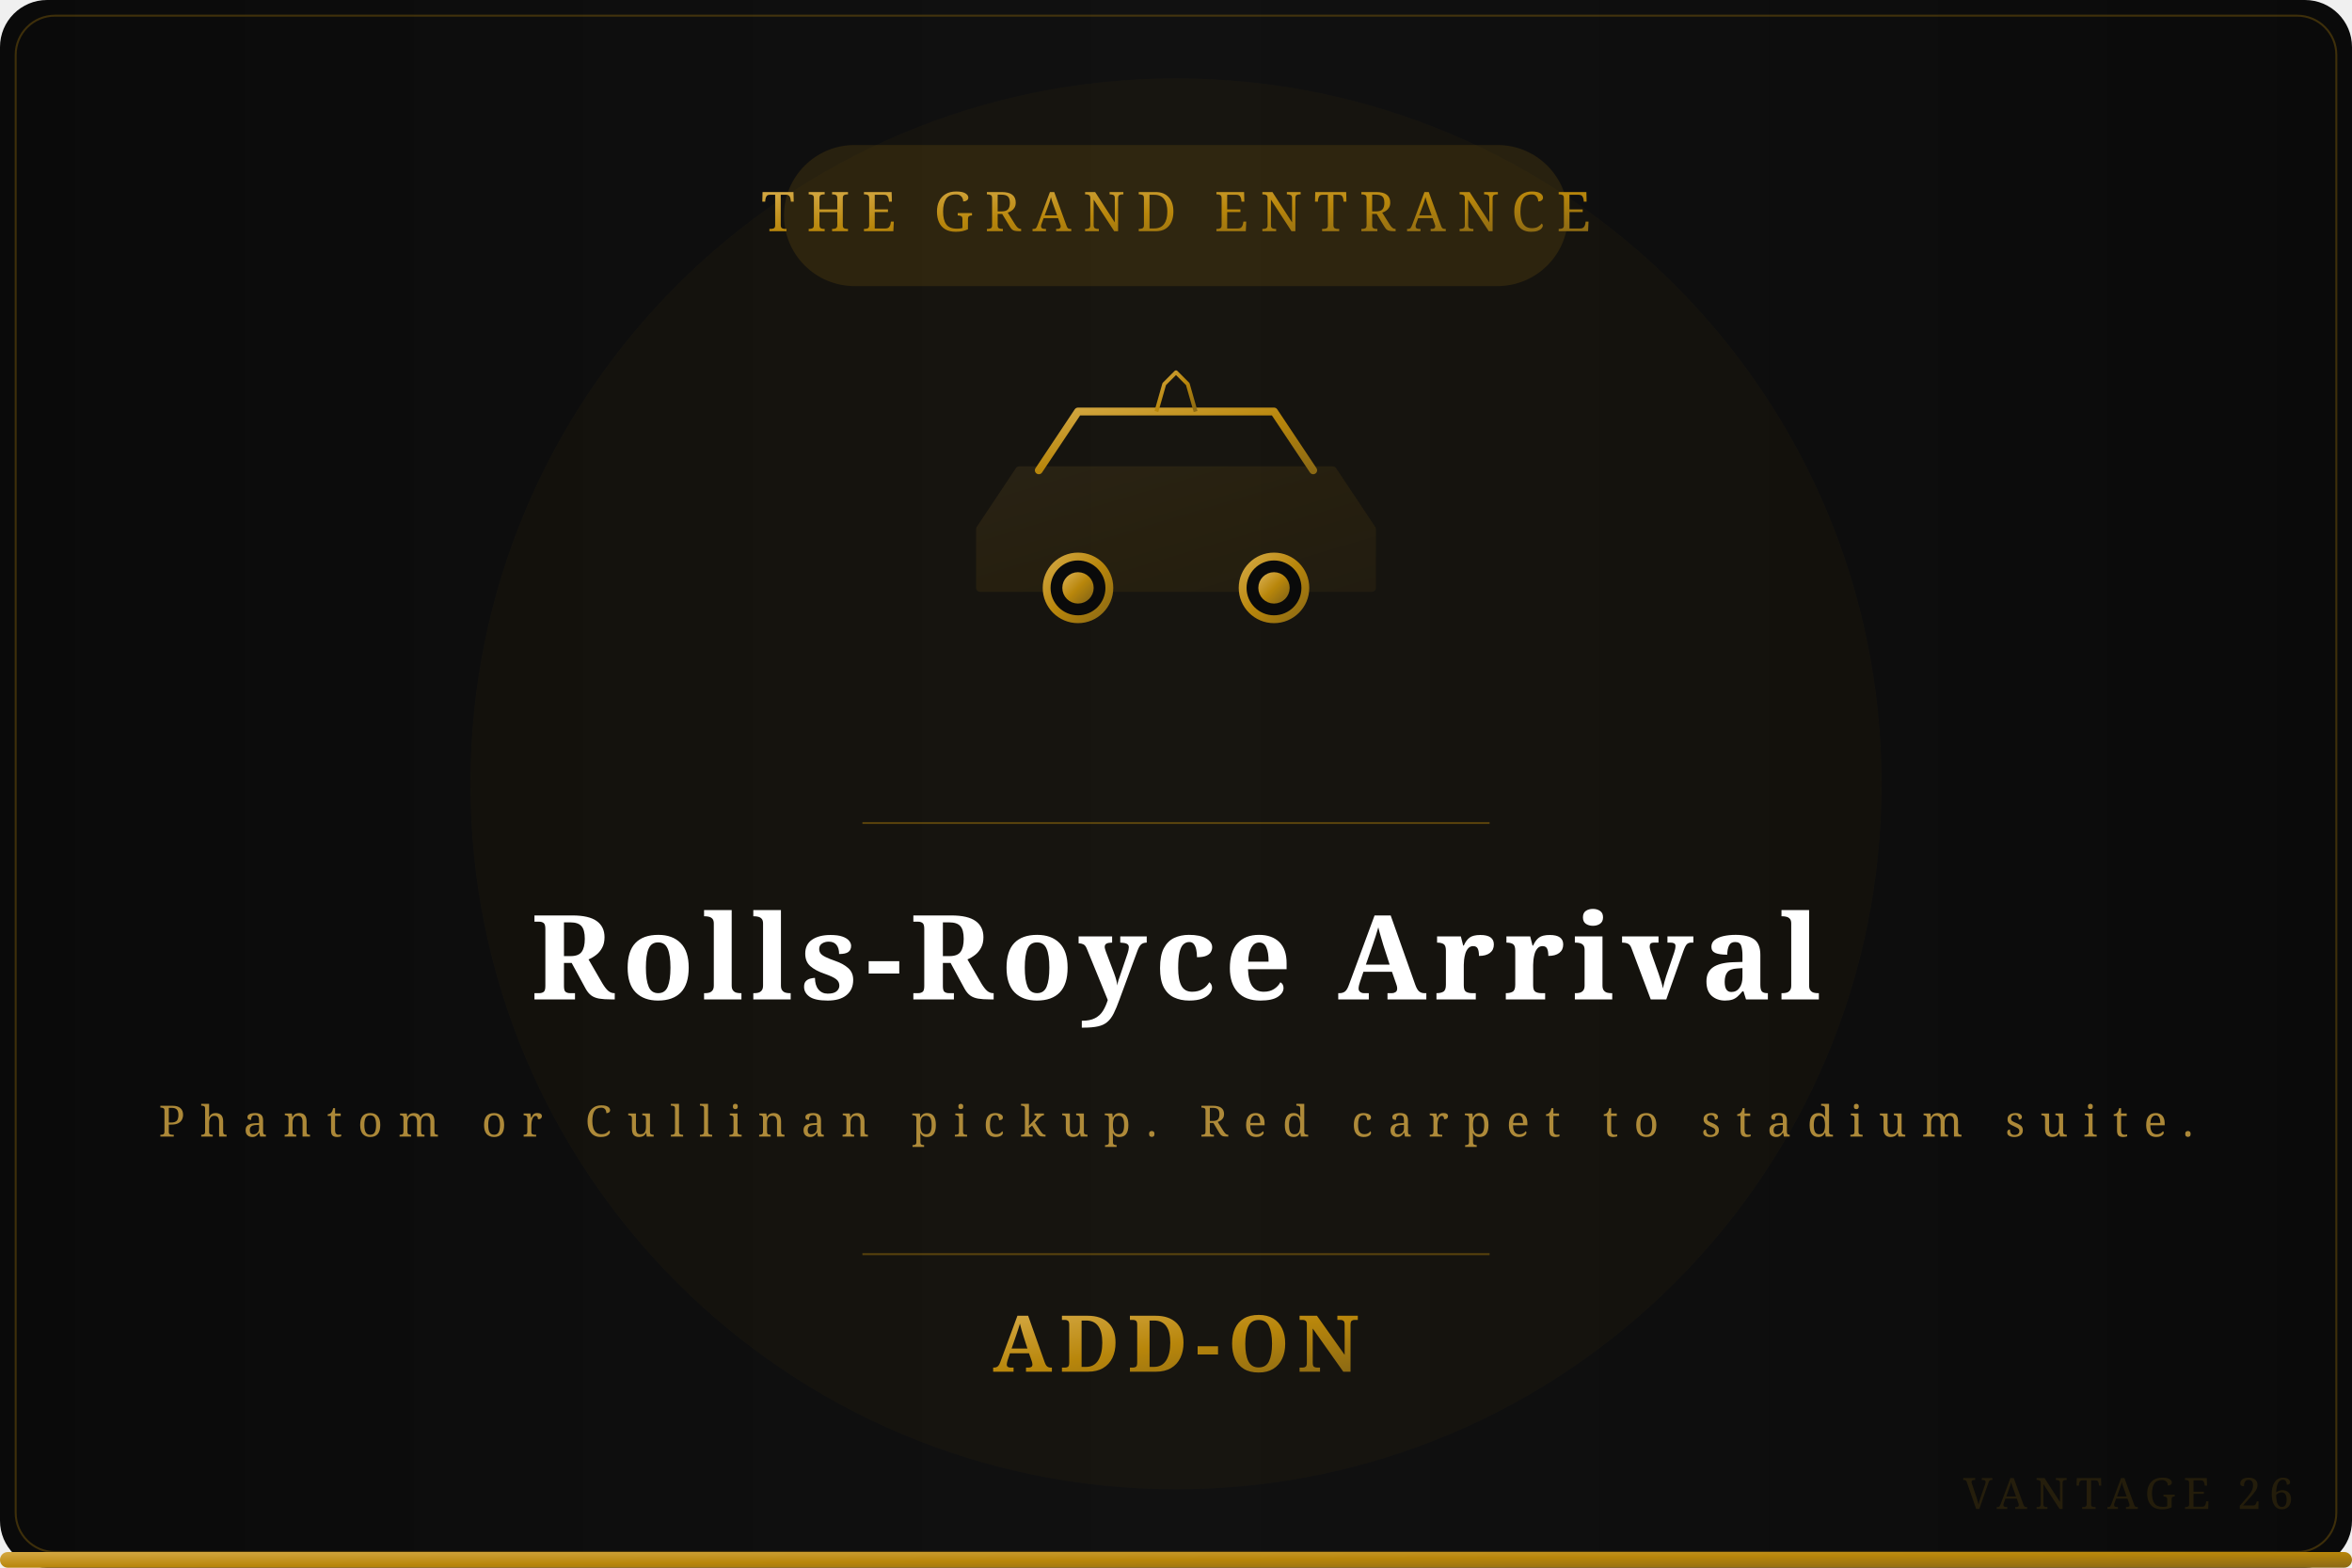
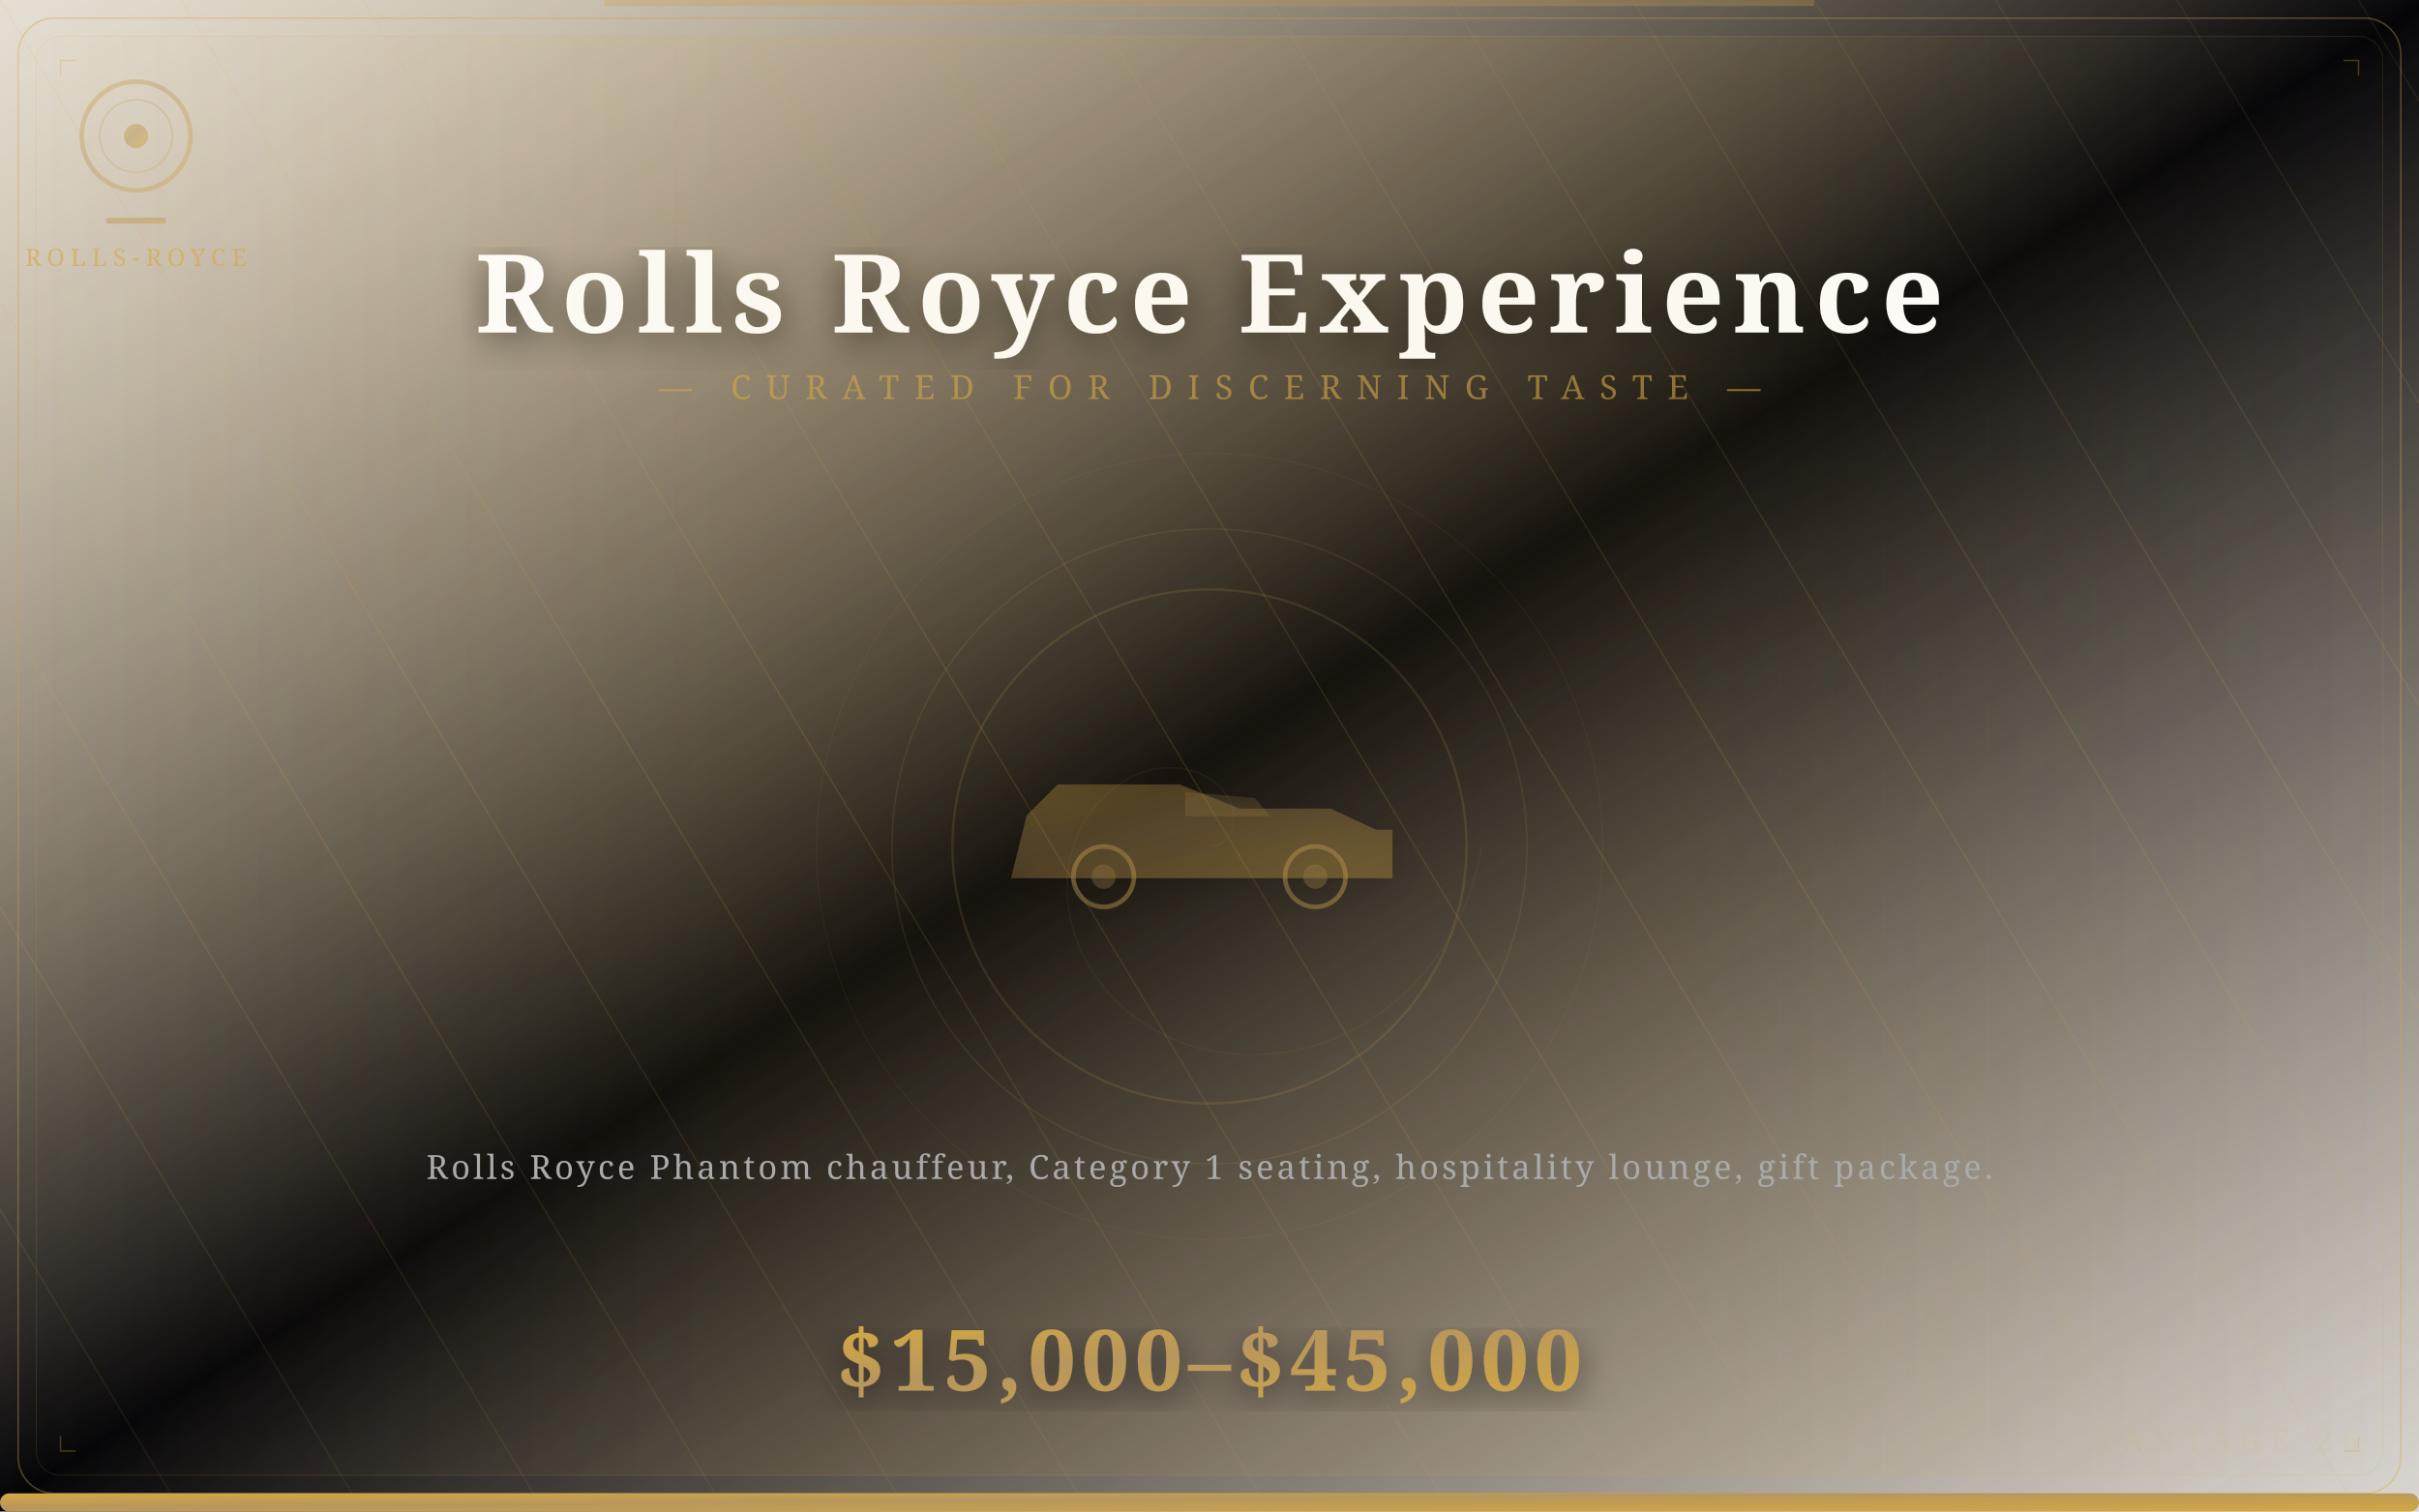
- <svg xmlns="http://www.w3.org/2000/svg" viewBox="0 0 600 400" width="600" height="400">
+ <svg xmlns="http://www.w3.org/2000/svg" viewBox="0 0 800 500" width="800" height="500">
  <defs>
-     <linearGradient id="goldGrad" x1="0%" y1="0%" x2="100%" y2="100%">
+     <linearGradient id="bg" x1="0%" y1="0%" x2="100%" y2="100%">
+       <stop offset="0%" stop-color="#B8965C30" />
+       <stop offset="50%" stop-color="#050508" />
+       <stop offset="100%" stop-color="#5A402025" />
+     </linearGradient>
+     <linearGradient id="acc" x1="0%" y1="0%" x2="100%" y2="100%">
      <stop offset="0%" stop-color="#D4A843" />
-       <stop offset="50%" stop-color="#B8860B" />
-       <stop offset="100%" stop-color="#8B6914" />
-     </linearGradient>
-     <linearGradient id="bgGrad" x1="0%" y1="0%" x2="100%" y2="0%">
-       <stop offset="0%" stop-color="#0A0A0A" />
-       <stop offset="50%" stop-color="#111" />
-       <stop offset="100%" stop-color="#0A0A0A" />
-     </linearGradient>
-     <linearGradient id="cardGrad" x1="0%" y1="0%" x2="0%" y2="100%">
-       <stop offset="0%" stop-color="#222" />
-       <stop offset="100%" stop-color="#111" />
-     </linearGradient>
-     <linearGradient id="silverGrad" x1="0%" y1="0%" x2="100%" y2="100%">
-       <stop offset="0%" stop-color="#C0C0C0" />
-       <stop offset="50%" stop-color="#A9A9A9" />
-       <stop offset="100%" stop-color="#808080" />
+       <stop offset="40%" stop-color="#B8965C" />
+       <stop offset="100%" stop-color="#D4A843" />
    </linearGradient>
    <filter id="glow">
-       <feGaussianBlur stdDeviation="3" result="blur" />
+       <feGaussianBlur stdDeviation="4" result="b" />
      <feMerge>
-         <feMergeNode in="blur" />
+         <feMergeNode in="b" />
        <feMergeNode in="SourceGraphic" />
      </feMerge>
    </filter>
-     <filter id="shadow">
-       <feDropShadow dx="0" dy="2" stdDeviation="4" flood-color="#000" flood-opacity="0.5" />
+     <filter id="sh">
+       <feDropShadow dx="0" dy="3" stdDeviation="6" flood-color="#000" flood-opacity="0.6" />
    </filter>
+     <linearGradient id="sheen" x1="0%" y1="0%" x2="100%" y2="0%">
+       <stop offset="0%" stop-color="#D4A843" stop-opacity="0" />
+       <stop offset="30%" stop-color="#D4A843" stop-opacity="0.08" />
+       <stop offset="70%" stop-color="#D4A843" stop-opacity="0.08" />
+       <stop offset="100%" stop-color="#D4A843" stop-opacity="0" />
+     </linearGradient>
+     <linearGradient id="diag" x1="0%" y1="0%" x2="100%" y2="100%">
+       <stop offset="0%" stop-color="#D4A843" stop-opacity="0.08" />
+       <stop offset="50%" stop-color="#D4A843" stop-opacity="0.15" />
+       <stop offset="100%" stop-color="#D4A843" stop-opacity="0.08" />
+     </linearGradient>
+     <linearGradient id="fGrad" x1="0%" y1="0%" x2="0%" y2="100%">
+       <stop offset="0%" stop-color="#181822" />
+       <stop offset="100%" stop-color="#0E0E14" />
+     </linearGradient>
+     <pattern id="ornate" x="0" y="0" width="80" height="80" patternUnits="userSpaceOnUse">
+       <path d="M0,40 L40,0 L80,40 L40,80 Z" fill="none" stroke="D4A843" stroke-width="0.3" opacity="0.06" />
+       <circle cx="40" cy="40" r="8" fill="none" stroke="D4A843" stroke-width="0.3" opacity="0.06" />
+       <circle cx="0" cy="0" r="4" fill="none" stroke="D4A843" stroke-width="0.2" opacity="0.06" />
+       <circle cx="80" cy="0" r="4" fill="none" stroke="D4A843" stroke-width="0.2" opacity="0.06" />
+       <circle cx="0" cy="80" r="4" fill="none" stroke="D4A843" stroke-width="0.2" opacity="0.06" />
+       <circle cx="80" cy="80" r="4" fill="none" stroke="D4A843" stroke-width="0.2" opacity="0.06" />
+     </pattern>
  </defs>
-   <rect width="600" height="400" fill="url(#bgGrad)" rx="12" />
-   <rect x="4" y="4" width="592" height="392" fill="none" stroke="#B8860B" stroke-width="0.5" rx="10" opacity="0.3" />
-   <circle cx="300" cy="200" r="180" fill="#B8860B" opacity="0.04" />
-   <rect x="200" y="37" width="200" height="36" rx="18" fill="#B8860B" opacity="0.15" />
-   <text x="300" y="59" text-anchor="middle" font-family="Georgia,serif" font-size="14" fill="url(#goldGrad)" letter-spacing="3">THE GRAND ENTRANCE</text>
-   <g transform="translate(300,140) scale(1.0)" fill="none" stroke="url(#goldGrad)" stroke-width="2" stroke-linejoin="round">
-     <path d="M-50,-5 L-40,-20 L40,-20 L50,-5 L50,10 L-50,10 Z" fill="url(#goldGrad)" opacity="0.1" />
-     <path d="M-35,-20 L-25,-35 L25,-35 L35,-20" stroke-linecap="round" />
-     <line x1="-35" y1="-20" x2="-20" y2="-20" stroke-width="1" />
-     <line x1="20" y1="-20" x2="35" y2="-20" stroke-width="1" />
-     <circle cx="-25" cy="10" r="8" fill="#0A0A0A" stroke="url(#goldGrad)" />
-     <circle cx="-25" cy="10" r="3" fill="url(#goldGrad)" />
-     <circle cx="25" cy="10" r="8" fill="#0A0A0A" stroke="url(#goldGrad)" />
-     <circle cx="25" cy="10" r="3" fill="url(#goldGrad)" />
-     <path d="M-5,-35 L-3,-42 L0,-45 L3,-42 L5,-35" stroke-width="1" />
+   <rect width="800" height="500" fill="url(#bg)" />
+   <rect width="800" height="500" fill="url(#ornate)" />
+   <line x1="-300" y1="0" x2="0" y2="500" stroke="url(#diag)" stroke-width="0.5" />
+   <line x1="-240" y1="0" x2="60" y2="500" stroke="url(#diag)" stroke-width="0.5" />
+   <line x1="-180" y1="0" x2="120" y2="500" stroke="url(#diag)" stroke-width="0.5" />
+   <line x1="-120" y1="0" x2="180" y2="500" stroke="url(#diag)" stroke-width="0.5" />
+   <line x1="-60" y1="0" x2="240" y2="500" stroke="url(#diag)" stroke-width="0.5" />
+   <line x1="0" y1="0" x2="300" y2="500" stroke="url(#diag)" stroke-width="0.5" />
+   <line x1="60" y1="0" x2="360" y2="500" stroke="url(#diag)" stroke-width="0.5" />
+   <line x1="120" y1="0" x2="420" y2="500" stroke="url(#diag)" stroke-width="0.5" />
+   <line x1="180" y1="0" x2="480" y2="500" stroke="url(#diag)" stroke-width="0.5" />
+   <line x1="240" y1="0" x2="540" y2="500" stroke="url(#diag)" stroke-width="0.5" />
+   <line x1="300" y1="0" x2="600" y2="500" stroke="url(#diag)" stroke-width="0.5" />
+   <line x1="360" y1="0" x2="660" y2="500" stroke="url(#diag)" stroke-width="0.5" />
+   <line x1="420" y1="0" x2="720" y2="500" stroke="url(#diag)" stroke-width="0.5" />
+   <line x1="480" y1="0" x2="780" y2="500" stroke="url(#diag)" stroke-width="0.5" />
+   <line x1="540" y1="0" x2="840" y2="500" stroke="url(#diag)" stroke-width="0.5" />
+   <line x1="600" y1="0" x2="900" y2="500" stroke="url(#diag)" stroke-width="0.5" />
+   <line x1="660" y1="0" x2="960" y2="500" stroke="url(#diag)" stroke-width="0.5" />
+   <line x1="720" y1="0" x2="1020" y2="500" stroke="url(#diag)" stroke-width="0.5" />
+   <line x1="780" y1="0" x2="1080" y2="500" stroke="url(#diag)" stroke-width="0.5" />
+   <line x1="840" y1="0" x2="1140" y2="500" stroke="url(#diag)" stroke-width="0.5" />
+   <line x1="900" y1="0" x2="1200" y2="500" stroke="url(#diag)" stroke-width="0.5" />
+   <line x1="960" y1="0" x2="1260" y2="500" stroke="url(#diag)" stroke-width="0.5" />
+   <line x1="1020" y1="0" x2="1320" y2="500" stroke="url(#diag)" stroke-width="0.5" />
+   <line x1="1080" y1="0" x2="1380" y2="500" stroke="url(#diag)" stroke-width="0.5" />
+   <line x1="1140" y1="0" x2="1440" y2="500" stroke="url(#diag)" stroke-width="0.5" />
+   <rect x="6" y="6" width="788" height="488" rx="12" fill="none" stroke="url(#acc)" stroke-width="0.5" opacity="0.4" />
+   <rect x="12" y="12" width="776" height="476" rx="8" fill="none" stroke="#D4A843" stroke-width="0.3" opacity="0.15" />
+   <rect x="0" y="494" width="800" height="6" fill="url(#acc)" rx="3" />
+   <rect x="200" y="0" width="400" height="2" fill="url(#acc)" opacity="0.3" />
+   <circle cx="45" cy="45" r="18" fill="none" stroke="url(#acc)" stroke-width="1.5" opacity="0.4" />
+   <circle cx="45" cy="45" r="12" fill="none" stroke="url(#acc)" stroke-width="0.5" opacity="0.3" />
+   <circle cx="45" cy="45" r="4" fill="url(#acc)" opacity="0.5" />
+   <rect x="35" y="72" width="20" height="2" fill="url(#acc)" opacity="0.5" rx="1" />
+   <text x="45" y="88" text-anchor="middle" font-family="Georgia,serif" font-size="8" fill="#D4A843" letter-spacing="2" opacity="0.6">ROLLS-ROYCE</text>
+   <text x="400" y="110" text-anchor="middle" font-family="'Playfair Display',Georgia,serif" font-size="36" fill="#FFFFFF" font-weight="700" letter-spacing="3" filter="url(#sh)">Rolls Royce Experience</text>
+   <text x="400" y="132" text-anchor="middle" font-family="Georgia,serif" font-size="11" fill="#D4A843" letter-spacing="5" opacity="0.6">— CURATED FOR DISCERNING TASTE —</text>
+   <circle cx="400" cy="280" r="130" fill="none" stroke="url(#acc)" stroke-width="0.3" opacity="0.08" />
+   <circle cx="400" cy="280" r="105" fill="none" stroke="url(#acc)" stroke-width="0.5" opacity="0.12" />
+   <circle cx="400" cy="280" r="85" fill="none" stroke="url(#acc)" stroke-width="0.8" opacity="0.15" />
+   <path d="M490.0,280.0 L489.2,284.5 L488.1,288.8 L486.9,293.1 L485.4,297.3 L483.7,301.4 L481.9,305.3 L479.8,309.1 L477.6,312.8 L475.2,316.3 L472.7,319.7 L470.0,322.9 L467.2,326.0 L464.2,328.8 L461.2,331.5 L458.0,334.0 L454.7,336.3 L451.4,338.5 L447.9,340.4 L444.4,342.1 L440.9,343.7 L437.3,345.0 L433.7,346.2 L430.0,347.1 L426.4,347.9 L422.7,348.4 L419.1,348.8 L415.5,348.9 L411.9,348.9 L408.3,348.7 L404.8,348.3 L401.4,347.8 L398.0,347.0 L394.8,346.1 L391.5,345.1 L388.4,343.9 L385.4,342.5 L382.5,341.0 L379.7,339.4 L377.0,337.6 L374.5,335.8 L372.0,333.8 L369.8,331.7 L367.6,329.5 L365.6,327.3 L363.7,324.9 L362.0,322.5 L360.4,320.1 L359.0,317.6 L357.7,315.0 L356.6,312.4 L355.6,309.8 L354.8,307.2 L354.1,304.6 L353.6,301.9 L353.2,299.3 L353.0,296.7 L352.9,294.1 L353.0,291.6 L353.2,289.1 L353.5,286.6 L353.9,284.2 L354.5,281.9 L355.1,279.6 L355.9,277.4 L356.8,275.3 L357.8,273.3 L358.9,271.3 L360.1,269.5 L361.4,267.7 L362.7,266.0 L364.1,264.5 L365.6,263.0 L367.1,261.7 L368.6,260.4 L370.2,259.3 L371.9,258.3 L373.6,257.3 L375.2,256.5 L376.9,255.9 L378.6,255.3 L380.3,254.8 L382.0,254.4 L383.7,254.2 L385.4,254.0 L387.0,254.0 L388.6,254.0 L390.2,254.1 L391.7,254.4 L393.2,254.7 L394.6,255.1 L396.0,255.5 L397.3,256.1 L398.5,256.7 L399.7,257.4 L400.8,258.1 L401.9,258.9 L402.8,259.7 L403.7,260.6 L404.5,261.5 L405.2,262.4 L405.8,263.4 L406.4,264.3 L406.9,265.3 L407.3,266.3 L407.6,267.3 L407.8,268.3 L407.9,269.3 L408.0,270.3 L408.0,271.2 L407.9,272.1 L407.8,273.0 L407.6,273.8 L407.3,274.7 L406.9,275.4 L406.5,276.1 L406.1,276.8 L405.6,277.4 L405.1,278.0 L404.5,278.5 L403.9,278.9 L403.2,279.2 L402.5,279.5 L401.8,279.8 L401.1,279.9 L400.4,280.0" fill="none" stroke="#D4A843" stroke-width="0.5" opacity="0.06" />
+   <g transform="translate(400,280)" filter="url(#sh)">
+     <path d="M-60,-10 L-50,-20 L-10,-20 L10,-12 L40,-12 L55,-5 L60,-5 L60,10 L-65,10 Z" fill="url(#acc)" opacity="0.3" stroke="url(#acc)" stroke-width="1" />
+     <circle cx="-35" cy="10" r="10" fill="none" stroke="url(#acc)" stroke-width="1.5" opacity="0.4" />
+     <circle cx="-35" cy="10" r="4" fill="url(#acc)" opacity="0.2" />
+     <circle cx="35" cy="10" r="10" fill="none" stroke="url(#acc)" stroke-width="1.5" opacity="0.4" />
+     <circle cx="35" cy="10" r="4" fill="url(#acc)" opacity="0.2" />
+     <path d="M-8,-18 L-8,-10 L20,-10 L15,-16 Z" fill="url(#acc)" opacity="0.15" />
  </g>
-   <line x1="220" y1="210" x2="380" y2="210" stroke="#B8860B" stroke-width="0.5" opacity="0.4" />
-   <text x="300" y="255" text-anchor="middle" font-family="'Playfair Display',Georgia,serif" font-size="30" fill="#FFFFFF" font-weight="700" letter-spacing="2">Rolls-Royce Arrival</text>
-   <text x="300" y="290" text-anchor="middle" font-family="Georgia,serif" font-size="11" fill="#D4A843" letter-spacing="4" opacity="0.8">Phantom or Cullinan pickup. Red carpet to stadium suite.</text>
-   <line x1="220" y1="320" x2="380" y2="320" stroke="#B8860B" stroke-width="0.5" opacity="0.4" />
-   <text x="300" y="350" text-anchor="middle" font-family="Georgia,serif" font-size="20" fill="url(#goldGrad)" letter-spacing="2" font-weight="700">ADD-ON</text>
-   <rect x="0" y="396" width="600" height="4" fill="url(#goldGrad)" rx="2" />
-   <text x="585" y="385" text-anchor="end" font-family="Georgia,serif" font-size="11" fill="#B8860B" opacity="0.15" letter-spacing="2">VANTAGE 26</text>
+   <rect x="12" y="12" width="776" height="476" rx="8" fill="url(#sheen)" />
+   <text x="400" y="390" text-anchor="middle" font-family="Georgia,serif" font-size="11" fill="#aaaaaa" letter-spacing="1" textLength="580">Rolls Royce Phantom chauffeur, Category 1 seating, hospitality lounge, gift package.</text>
+   <text x="400" y="460" text-anchor="middle" font-family="'Playfair Display',Georgia,serif" font-size="28" fill="url(#acc)" font-weight="700" letter-spacing="2" filter="url(#sh)">$15,000–$45,000</text>
+   <path d="M20,25 L20,20 L25,20" fill="none" stroke="#D4A843" stroke-width="0.5" opacity="0.3" />
+   <path d="M780,25 L780,20 L775,20" fill="none" stroke="#D4A843" stroke-width="0.5" opacity="0.3" />
+   <path d="M20,475 L20,480 L25,480" fill="none" stroke="#D4A843" stroke-width="0.5" opacity="0.3" />
+   <path d="M780,475 L780,480 L775,480" fill="none" stroke="#D4A843" stroke-width="0.5" opacity="0.3" />
+   <text x="780" y="480" text-anchor="end" font-family="Georgia,serif" font-size="10" fill="#D4A843" opacity="0.08" letter-spacing="3">VANTAGE 26</text>
</svg>
